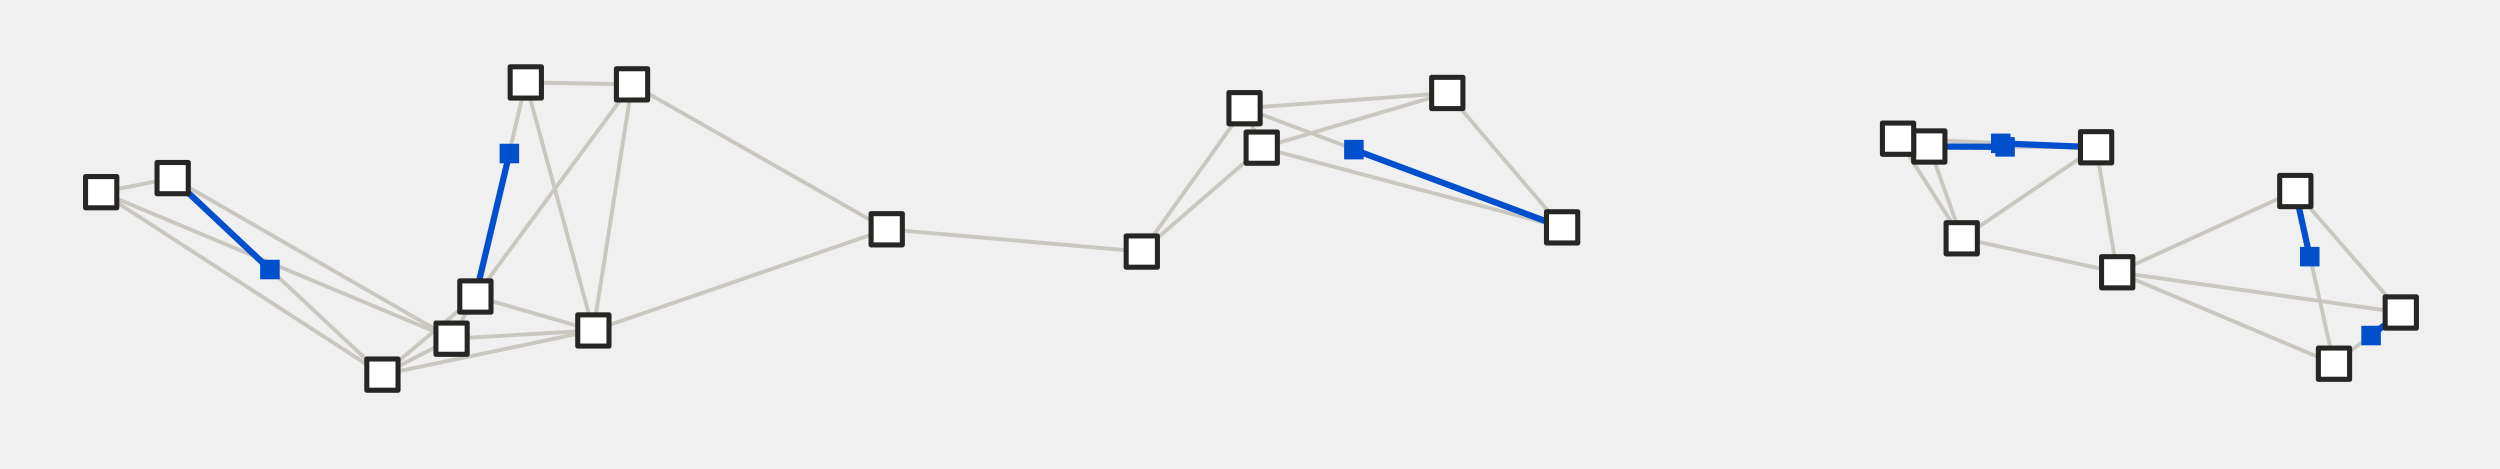
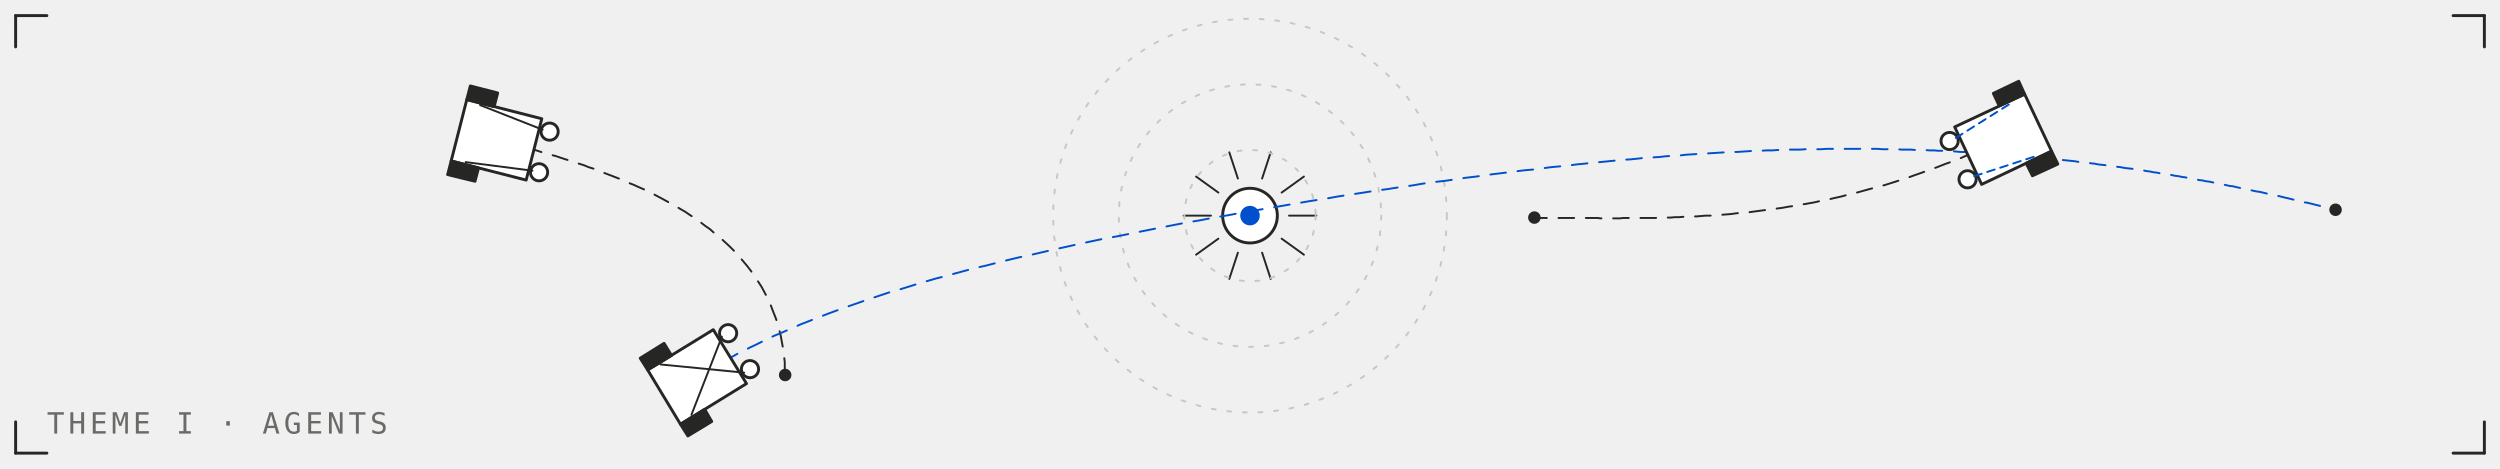
- <svg xmlns="http://www.w3.org/2000/svg" viewBox="0 0 640 120" width="640" height="120" role="img" aria-label="Agents as nodes, with messages moving along the connections between them">
+ <svg xmlns="http://www.w3.org/2000/svg" viewBox="0 0 640 120" width="640" height="120" role="img" aria-label="Three Braitenberg vehicles around a light: one turns away, one charges it, one comes to rest facing it">
  <g fill="none" stroke-linecap="round" stroke-linejoin="round">
-     <path d="M121.7 75.9L151.9 84.6" stroke="#c9c7c0" stroke-width="1" />
-     <path d="M121.7 75.9L161.8 21.6" stroke="#c9c7c0" stroke-width="1" />
-     <path d="M121.7 75.9L115.6 86.7" stroke="#c9c7c0" stroke-width="1" />
-     <path d="M121.7 75.9L97.9 95.9" stroke="#c9c7c0" stroke-width="1" />
-     <path d="M121.7 75.9L134.6 21.1" stroke="#c9c7c0" stroke-width="1" />
-     <path d="M399.9 58.2L323.0 37.8" stroke="#c9c7c0" stroke-width="1" />
-     <path d="M399.9 58.2L370.5 23.8" stroke="#c9c7c0" stroke-width="1" />
-     <path d="M399.9 58.2L318.6 27.7" stroke="#c9c7c0" stroke-width="1" />
-     <path d="M151.9 84.6L161.8 21.6" stroke="#c9c7c0" stroke-width="1" />
-     <path d="M151.9 84.6L115.6 86.7" stroke="#c9c7c0" stroke-width="1" />
-     <path d="M151.9 84.6L97.9 95.9" stroke="#c9c7c0" stroke-width="1" />
-     <path d="M151.9 84.6L227.0 58.7" stroke="#c9c7c0" stroke-width="1" />
-     <path d="M151.9 84.6L134.6 21.1" stroke="#c9c7c0" stroke-width="1" />
-     <path d="M502.2 61.0L493.9 37.5" stroke="#c9c7c0" stroke-width="1" />
-     <path d="M502.2 61.0L542.0 69.7" stroke="#c9c7c0" stroke-width="1" />
-     <path d="M502.2 61.0L536.6 37.7" stroke="#c9c7c0" stroke-width="1" />
-     <path d="M502.2 61.0L485.9 35.5" stroke="#c9c7c0" stroke-width="1" />
-     <path d="M323.0 37.8L370.5 23.8" stroke="#c9c7c0" stroke-width="1" />
-     <path d="M323.0 37.8L318.6 27.7" stroke="#c9c7c0" stroke-width="1" />
-     <path d="M323.0 37.8L292.3 64.4" stroke="#c9c7c0" stroke-width="1" />
-     <path d="M25.9 49.2L44.2 45.6" stroke="#c9c7c0" stroke-width="1" />
-     <path d="M25.9 49.2L115.6 86.7" stroke="#c9c7c0" stroke-width="1" />
-     <path d="M25.9 49.2L97.9 95.9" stroke="#c9c7c0" stroke-width="1" />
-     <path d="M370.5 23.8L318.6 27.7" stroke="#c9c7c0" stroke-width="1" />
-     <path d="M493.9 37.5L536.6 37.7" stroke="#c9c7c0" stroke-width="1" />
-     <path d="M493.9 37.5L485.9 35.5" stroke="#c9c7c0" stroke-width="1" />
-     <path d="M161.8 21.6L227.0 58.7" stroke="#c9c7c0" stroke-width="1" />
-     <path d="M161.8 21.6L134.6 21.1" stroke="#c9c7c0" stroke-width="1" />
-     <path d="M614.6 80.0L542.0 69.7" stroke="#c9c7c0" stroke-width="1" />
-     <path d="M614.6 80.0L587.6 48.9" stroke="#c9c7c0" stroke-width="1" />
-     <path d="M614.6 80.0L597.5 93.1" stroke="#c9c7c0" stroke-width="1" />
-     <path d="M542.0 69.7L587.6 48.9" stroke="#c9c7c0" stroke-width="1" />
-     <path d="M542.0 69.7L536.6 37.7" stroke="#c9c7c0" stroke-width="1" />
-     <path d="M542.0 69.7L597.5 93.1" stroke="#c9c7c0" stroke-width="1" />
-     <path d="M44.2 45.6L115.6 86.7" stroke="#c9c7c0" stroke-width="1" />
-     <path d="M44.2 45.6L97.9 95.9" stroke="#c9c7c0" stroke-width="1" />
-     <path d="M318.6 27.7L292.3 64.4" stroke="#c9c7c0" stroke-width="1" />
-     <path d="M587.6 48.9L597.5 93.1" stroke="#c9c7c0" stroke-width="1" />
-     <path d="M115.6 86.7L97.9 95.9" stroke="#c9c7c0" stroke-width="1" />
-     <path d="M292.3 64.4L227.0 58.7" stroke="#c9c7c0" stroke-width="1" />
-     <path d="M536.6 37.7L485.9 35.5" stroke="#c9c7c0" stroke-width="1" />
-     <path d="M587.6 48.9L591.3 65.7" stroke="#004fcc" stroke-width="1.6" />
-     <rect x="588.8" y="63.2" width="5" height="5" fill="#004fcc" stroke="none" />
-     <path d="M121.7 75.9L130.4 39.3" stroke="#004fcc" stroke-width="1.6" />
-     <rect x="127.9" y="36.8" width="5" height="5" fill="#004fcc" stroke="none" />
-     <path d="M399.9 58.2L346.6 38.3" stroke="#004fcc" stroke-width="1.6" />
-     <rect x="344.1" y="35.8" width="5" height="5" fill="#004fcc" stroke="none" />
-     <path d="M44.2 45.6L69.1 69.0" stroke="#004fcc" stroke-width="1.6" />
-     <rect x="66.6" y="66.5" width="5" height="5" fill="#004fcc" stroke="none" />
-     <path d="M614.6 80.0L607.0 85.9" stroke="#004fcc" stroke-width="1.6" />
-     <rect x="604.5" y="83.4" width="5" height="5" fill="#004fcc" stroke="none" />
-     <path d="M536.6 37.7L512.2 36.7" stroke="#004fcc" stroke-width="1.6" />
-     <rect x="509.7" y="34.2" width="5" height="5" fill="#004fcc" stroke="none" />
-     <path d="M493.9 37.5L513.3 37.6" stroke="#004fcc" stroke-width="1.6" />
-     <rect x="510.8" y="35.1" width="5" height="5" fill="#004fcc" stroke="none" />
-     <rect x="117.7" y="71.9" width="8" height="8" stroke="#262624" stroke-width="1.3" fill="#fff" />
-     <rect x="395.9" y="54.2" width="8" height="8" stroke="#262624" stroke-width="1.3" fill="#fff" />
-     <rect x="147.9" y="80.6" width="8" height="8" stroke="#262624" stroke-width="1.3" fill="#fff" />
-     <rect x="498.2" y="57.0" width="8" height="8" stroke="#262624" stroke-width="1.3" fill="#fff" />
-     <rect x="319.0" y="33.8" width="8" height="8" stroke="#262624" stroke-width="1.3" fill="#fff" />
-     <rect x="21.9" y="45.2" width="8" height="8" stroke="#262624" stroke-width="1.3" fill="#fff" />
-     <rect x="366.5" y="19.8" width="8" height="8" stroke="#262624" stroke-width="1.3" fill="#fff" />
-     <rect x="489.9" y="33.5" width="8" height="8" stroke="#262624" stroke-width="1.3" fill="#fff" />
-     <rect x="157.8" y="17.6" width="8" height="8" stroke="#262624" stroke-width="1.3" fill="#fff" />
-     <rect x="610.6" y="76.0" width="8" height="8" stroke="#262624" stroke-width="1.3" fill="#fff" />
-     <rect x="538.0" y="65.7" width="8" height="8" stroke="#262624" stroke-width="1.3" fill="#fff" />
-     <rect x="40.2" y="41.6" width="8" height="8" stroke="#262624" stroke-width="1.3" fill="#fff" />
-     <rect x="314.6" y="23.7" width="8" height="8" stroke="#262624" stroke-width="1.3" fill="#fff" />
-     <rect x="583.6" y="44.9" width="8" height="8" stroke="#262624" stroke-width="1.3" fill="#fff" />
-     <rect x="111.6" y="82.7" width="8" height="8" stroke="#262624" stroke-width="1.3" fill="#fff" />
-     <rect x="93.9" y="91.9" width="8" height="8" stroke="#262624" stroke-width="1.3" fill="#fff" />
-     <rect x="288.3" y="60.4" width="8" height="8" stroke="#262624" stroke-width="1.3" fill="#fff" />
-     <rect x="223.0" y="54.7" width="8" height="8" stroke="#262624" stroke-width="1.3" fill="#fff" />
-     <rect x="130.6" y="17.1" width="8" height="8" stroke="#262624" stroke-width="1.3" fill="#fff" />
-     <rect x="532.6" y="33.7" width="8" height="8" stroke="#262624" stroke-width="1.3" fill="#fff" />
-     <rect x="481.9" y="31.5" width="8" height="8" stroke="#262624" stroke-width="1.3" fill="#fff" />
-     <rect x="593.5" y="89.1" width="8" height="8" stroke="#262624" stroke-width="1.3" fill="#fff" />
+     <path d="M330.0 55.2L337.0 55.2" stroke="#262624" stroke-width="0.5" />
+     <path d="M328.1 61.1L333.8 65.2" stroke="#262624" stroke-width="0.5" />
+     <path d="M323.1 64.7L325.3 71.4" stroke="#262624" stroke-width="0.5" />
+     <path d="M316.9 64.7L314.7 71.4" stroke="#262624" stroke-width="0.5" />
+     <path d="M311.9 61.1L306.2 65.2" stroke="#262624" stroke-width="0.5" />
+     <path d="M310.0 55.2L303.0 55.2" stroke="#262624" stroke-width="0.5" />
+     <path d="M311.9 49.3L306.2 45.2" stroke="#262624" stroke-width="0.5" />
+     <path d="M316.9 45.7L314.7 39.0" stroke="#262624" stroke-width="0.5" />
+     <path d="M323.1 45.7L325.3 39.0" stroke="#262624" stroke-width="0.5" />
+     <path d="M328.1 49.3L333.8 45.2" stroke="#262624" stroke-width="0.5" />
+     <circle cx="320.0" cy="55.2" r="7.0" stroke="#262624" stroke-width="0.75" fill="#ffffff" />
+     <circle cx="320.0" cy="55.2" r="2.5" fill="#004fcc" stroke="none" />
+     <circle cx="320.0" cy="55.2" r="16.8" stroke="#c9c7c0" stroke-width="0.5" fill="none" stroke-dasharray="1 3" />
+     <circle cx="320.0" cy="55.2" r="33.6" stroke="#c9c7c0" stroke-width="0.5" fill="none" stroke-dasharray="1 3" />
+     <circle cx="320.0" cy="55.2" r="50.4" stroke="#c9c7c0" stroke-width="0.5" fill="none" stroke-dasharray="1 3" />
+     <path d="M128.0 36.0L129.1 36.3L130.3 36.6L131.4 36.9L132.6 37.2L133.8 37.5L134.9 37.9L136.1 38.2L137.3 38.5L138.5 38.9L139.7 39.2L140.9 39.6L142.1 39.9L143.3 40.3L144.5 40.7L145.8 41.1L147.0 41.5L148.2 41.9L149.5 42.3L150.7 42.8L152.0 43.2L153.2 43.7L154.5 44.2L155.8 44.7L157.1 45.2L158.4 45.7L159.6 46.2L160.9 46.8L162.2 47.3L163.5 47.9L164.9 48.5L166.2 49.2L167.5 49.8L168.8 50.5L170.1 51.2L171.4 51.9L172.7 52.6L174.0 53.4L175.4 54.2L176.7 55.1L178.0 55.9L179.2 56.8L180.5 57.8L181.8 58.7L183.0 59.8L184.3 60.8L185.5 61.9L186.7 63.0L187.9 64.2L189.0 65.4L190.1 66.7L191.2 68.0L192.2 69.3L193.2 70.7L194.1 72.1L195.0 73.5L195.8 75.0L196.6 76.5L197.3 78.1L197.9 79.7L198.5 81.2L199.1 82.9L199.5 84.5L199.9 86.1L200.2 87.8L200.5 89.4L200.7 91.1L200.9 92.7L200.9 94.3L201.0 96.0" stroke="#262624" stroke-width="0.5" fill="none" stroke-dasharray="4 3" />
+     <path d="M119.5 25.5L138.7 30.4L134.7 46.1L115.5 41.2Z" stroke="#262624" stroke-width="0.75" fill="#ffffff" />
+     <path d="M120.4 22.0L127.4 23.8L126.5 27.3L119.5 25.5Z" stroke="#262624" stroke-width="0.75" fill="#262624" />
+     <path d="M115.5 41.2L122.5 43.0L121.6 46.4L114.6 44.7Z" stroke="#262624" stroke-width="0.75" fill="#262624" />
+     <circle cx="140.7" cy="33.7" r="2.2" stroke="#262624" stroke-width="0.75" fill="#ffffff" />
+     <circle cx="138.0" cy="44.1" r="2.2" stroke="#262624" stroke-width="0.75" fill="#ffffff" />
+     <path d="M138.9 33.2L122.9 26.9" stroke="#262624" stroke-width="0.5" fill="none" />
+     <path d="M136.3 43.7L119.2 41.5" stroke="#262624" stroke-width="0.5" fill="none" />
+     <circle cx="201.0" cy="96.0" r="1.6" fill="#262624" stroke="none" />
+     <path d="M179.2 96.0L180.5 95.2L181.9 94.4L183.2 93.6L184.6 92.9L186.0 92.1L187.5 91.3L188.9 90.5L190.4 89.8L191.9 89.0L193.4 88.3L195.0 87.5L196.5 86.8L198.1 86.0L199.8 85.3L201.4 84.6L203.1 83.9L204.8 83.1L206.6 82.4L208.4 81.7L210.2 81.0L212.0 80.3L213.9 79.6L215.8 78.9L217.8 78.2L219.8 77.5L221.8 76.8L223.9 76.1L226.0 75.4L228.1 74.7L230.3 74.1L232.6 73.4L234.8 72.7L237.2 72.0L239.6 71.3L242.0 70.7L244.5 70.0L247.1 69.3L249.7 68.6L252.4 68.0L255.1 67.3L257.9 66.6L260.8 65.9L263.7 65.3L266.7 64.6L269.7 63.9L272.9 63.2L276.0 62.5L279.3 61.8L282.6 61.1L286.0 60.5L289.4 59.8L292.9 59.1L296.4 58.4L300.0 57.7L303.6 57.0L307.2 56.4L310.8 55.7L314.4 55.1L318.1 54.4L321.7 53.8L325.3 53.2L328.8 52.6L332.3 52.0L335.8 51.4L339.2 50.9L342.5 50.3L345.8 49.8L349.1 49.3L352.2 48.8L355.3 48.4L358.4 47.9L361.4 47.5L364.3 47.0L367.1 46.6L369.9 46.3L372.6 45.9L375.3 45.5L377.9 45.2L380.5 44.8L383.0 44.5L385.4 44.2L387.8 43.9L390.2 43.6L392.5 43.4L394.8 43.1L397.0 42.8L399.2 42.6L401.4 42.4L403.5 42.1L405.6 41.9L407.6 41.7L409.6 41.5L411.6 41.3L413.6 41.1L415.5 40.9L417.4 40.8L419.3 40.6L421.1 40.4L422.9 40.3L424.7 40.2L426.5 40.0L428.3 39.9L430.0 39.8L431.7 39.6L433.4 39.5L435.0 39.4L436.7 39.3L438.3 39.2L439.9 39.1L441.5 39.0L443.1 38.9L444.6 38.9L446.2 38.8L447.7 38.7L449.2 38.6L450.7 38.6L452.2 38.5L453.7 38.5L455.1 38.4L456.6 38.4L458.0 38.3L459.4 38.3L460.8 38.3L462.2 38.2L463.6 38.2L465.0 38.2L466.3 38.2L467.7 38.1L469.0 38.1L470.3 38.1L471.7 38.1L473.0 38.1L474.3 38.1L475.6 38.1L476.8 38.1L478.1 38.1L479.4 38.1L480.6 38.1L481.9 38.2L483.1 38.2L484.3 38.2L485.6 38.2L486.8 38.3L488.0 38.3L489.2 38.3L490.4 38.4L491.6 38.4L492.7 38.4L493.9 38.5L495.1 38.5L496.2 38.6L497.4 38.6L498.5 38.7L499.7 38.7L500.8 38.8L501.9 38.9L503.0 38.9L504.1 39.0L505.3 39.0L506.4 39.1L507.5 39.2L508.6 39.3L509.6 39.3L510.7 39.4L511.8 39.5L512.9 39.6L513.9 39.7L515.0 39.7L516.0 39.8L517.1 39.9L518.1 40.0L519.2 40.1L520.2 40.2L521.3 40.3L522.3 40.4L523.3 40.5L524.3 40.6L525.3 40.7L526.4 40.8L527.4 40.9L528.4 41.0L529.4 41.1L530.4 41.2L531.3 41.3L532.3 41.5L533.3 41.6L534.3 41.7L535.3 41.8L536.2 41.9L537.2 42.1L538.2 42.2L539.1 42.3L540.1 42.4L541.0 42.6L542.0 42.7L542.9 42.8L543.9 43.0L544.8 43.1L545.8 43.2L546.7 43.4L547.6 43.5L548.6 43.6L549.5 43.8L550.4 43.9L551.3 44.1L552.2 44.2L553.1 44.4L554.1 44.5L555.0 44.7L555.9 44.8L556.8 45.0L557.7 45.1L558.6 45.3L559.4 45.4L560.3 45.6L561.2 45.7L562.1 45.9L563.0 46.1L563.9 46.2L564.7 46.4L565.6 46.5L566.5 46.7L567.4 46.9L568.2 47.0L569.1 47.2L569.9 47.4L570.8 47.6L571.7 47.7L572.5 47.9L573.4 48.1L574.2 48.2L575.1 48.4L575.9 48.6L576.7 48.8L577.6 49.0L578.4 49.1L579.3 49.3L580.1 49.5L580.9 49.7L581.7 49.9L582.6 50.0L583.4 50.2L584.2 50.4L585.0 50.6L585.9 50.8L586.7 51.0L587.5 51.2L588.3 51.4L589.1 51.6L589.9 51.8L590.7 51.9L591.5 52.1L592.3 52.3L593.1 52.5L593.9 52.7L594.7 52.9L595.5 53.1L596.3 53.3L597.1 53.5L597.9 53.7" stroke="#004fcc" stroke-width="0.5" fill="none" stroke-dasharray="4 3" />
+     <path d="M165.8 94.7L182.6 84.4L191.1 98.2L174.2 108.6Z" stroke="#262624" stroke-width="0.75" fill="#ffffff" />
+     <path d="M163.9 91.7L170.0 87.9L171.9 91.0L165.8 94.7Z" stroke="#262624" stroke-width="0.75" fill="#262624" />
+     <path d="M174.2 108.6L180.4 104.8L182.2 107.9L176.1 111.6Z" stroke="#262624" stroke-width="0.75" fill="#262624" />
+     <circle cx="186.4" cy="85.3" r="2.2" stroke="#262624" stroke-width="0.75" fill="#ffffff" />
+     <circle cx="192.0" cy="94.5" r="2.2" stroke="#262624" stroke-width="0.75" fill="#ffffff" />
+     <path d="M184.8 86.2L177.0 106.2" stroke="#262624" stroke-width="0.5" fill="none" />
+     <path d="M190.5 95.4L169.1 93.3" stroke="#262624" stroke-width="0.5" fill="none" />
+     <circle cx="597.9" cy="53.7" r="1.6" fill="#262624" stroke="none" />
+     <path d="M512.0 36.0L510.0 36.9L507.9 37.9L505.9 38.8L503.9 39.6L501.9 40.5L499.9 41.3L497.9 42.0L495.9 42.8L493.9 43.5L492.0 44.2L490.0 44.9L488.1 45.6L486.2 46.2L484.3 46.8L482.4 47.4L480.5 47.9L478.6 48.4L476.8 48.9L475.0 49.4L473.2 49.8L471.4 50.3L469.6 50.7L467.9 51.1L466.2 51.4L464.5 51.8L462.8 52.1L461.1 52.4L459.5 52.7L457.9 52.9L456.3 53.2L454.8 53.4L453.2 53.6L451.7 53.8L450.2 54.0L448.7 54.2L447.3 54.4L445.9 54.5L444.5 54.6L443.1 54.8L441.8 54.9L440.5 55.0L439.2 55.1L437.9 55.2L436.7 55.2L435.5 55.3L434.3 55.4L433.1 55.4L432.0 55.5L430.9 55.5L429.8 55.6L428.7 55.6L427.7 55.7L426.7 55.7L425.7 55.7L424.7 55.7L423.8 55.8L422.8 55.8L421.9 55.8L421.1 55.8L420.2 55.8L419.4 55.8L418.5 55.8L417.7 55.8L417.0 55.8L416.2 55.8L415.5 55.8L414.8 55.9L414.1 55.9L413.4 55.9L412.7 55.9L412.1 55.9L411.4 55.9L410.8 55.9L410.2 55.9L409.6 55.9L409.1 55.8L408.5 55.8L408.0 55.8L407.5 55.8L407.0 55.8L406.5 55.8L406.0 55.8L405.5 55.8L405.1 55.8L404.7 55.8L404.2 55.8L403.8 55.8L403.4 55.8L403.0 55.8L402.7 55.8L402.3 55.8L401.9 55.8L401.6 55.8L401.2 55.8L400.9 55.8L400.6 55.8L400.3 55.8L400.0 55.8L399.7 55.8L399.4 55.8L399.1 55.8L398.9 55.8L398.6 55.8L398.4 55.8L398.1 55.8L397.9 55.8L397.7 55.8L397.4 55.8L397.2 55.8L397.0 55.8L396.8 55.8L396.6 55.8L396.4 55.8L396.2 55.8L396.1 55.8L395.9 55.8L395.7 55.8L395.6 55.8L395.4 55.8L395.2 55.8L395.1 55.8L394.9 55.8L394.8 55.8L394.7 55.8L394.5 55.8L394.4 55.8L394.3 55.8L394.2 55.8L394.0 55.8L393.9 55.8L393.8 55.8L393.7 55.8L393.6 55.8L393.5 55.8L393.4 55.8L393.3 55.7L393.2 55.7L393.1 55.7L393.0 55.7L393.0 55.7L392.9 55.7L392.8 55.7" stroke="#262624" stroke-width="0.5" fill="none" stroke-dasharray="4 3" />
+     <path d="M525.2 38.7L507.3 47.2L500.4 32.5L518.3 24.1Z" stroke="#262624" stroke-width="0.75" fill="#ffffff" />
+     <path d="M526.8 42.0L520.3 45.0L518.7 41.8L525.2 38.7Z" stroke="#262624" stroke-width="0.75" fill="#262624" />
+     <path d="M518.3 24.1L511.8 27.1L510.3 23.9L516.8 20.8Z" stroke="#262624" stroke-width="0.75" fill="#262624" />
+     <circle cx="503.7" cy="45.9" r="2.2" stroke="#262624" stroke-width="0.75" fill="#ffffff" />
+     <circle cx="499.1" cy="36.1" r="2.2" stroke="#262624" stroke-width="0.75" fill="#ffffff" />
+     <path d="M505.4 45.1L521.7 39.8" stroke="#004fcc" stroke-width="0.5" fill="none" stroke-dasharray="2 1.5" />
+     <path d="M500.7 35.3L515.3 26.1" stroke="#004fcc" stroke-width="0.5" fill="none" stroke-dasharray="2 1.5" />
+     <circle cx="392.8" cy="55.7" r="1.6" fill="#262624" stroke="none" />
+     <path d="M4.0 4.0L12.0 4.0" stroke="#262624" stroke-width="0.75" />
+     <path d="M4.0 4.0L4.0 12.0" stroke="#262624" stroke-width="0.75" />
+     <path d="M636.0 4.0L628.0 4.0" stroke="#262624" stroke-width="0.75" />
+     <path d="M636.0 4.0L636.0 12.0" stroke="#262624" stroke-width="0.75" />
+     <path d="M4.0 116.0L12.0 116.0" stroke="#262624" stroke-width="0.75" />
+     <path d="M4.0 116.0L4.0 108.0" stroke="#262624" stroke-width="0.75" />
+     <path d="M636.0 116.0L628.0 116.0" stroke="#262624" stroke-width="0.75" />
+     <path d="M636.0 116.0L636.0 108.0" stroke="#262624" stroke-width="0.75" />
+     <text x="12.0" y="111.0" font-family="ui-monospace, 'IBM Plex Mono', Menlo, monospace" font-size="7.5" font-weight="400" letter-spacing="1" fill="#6b6a66" text-anchor="start" stroke="none">THEME I · AGENTS</text>
  </g>
</svg>
